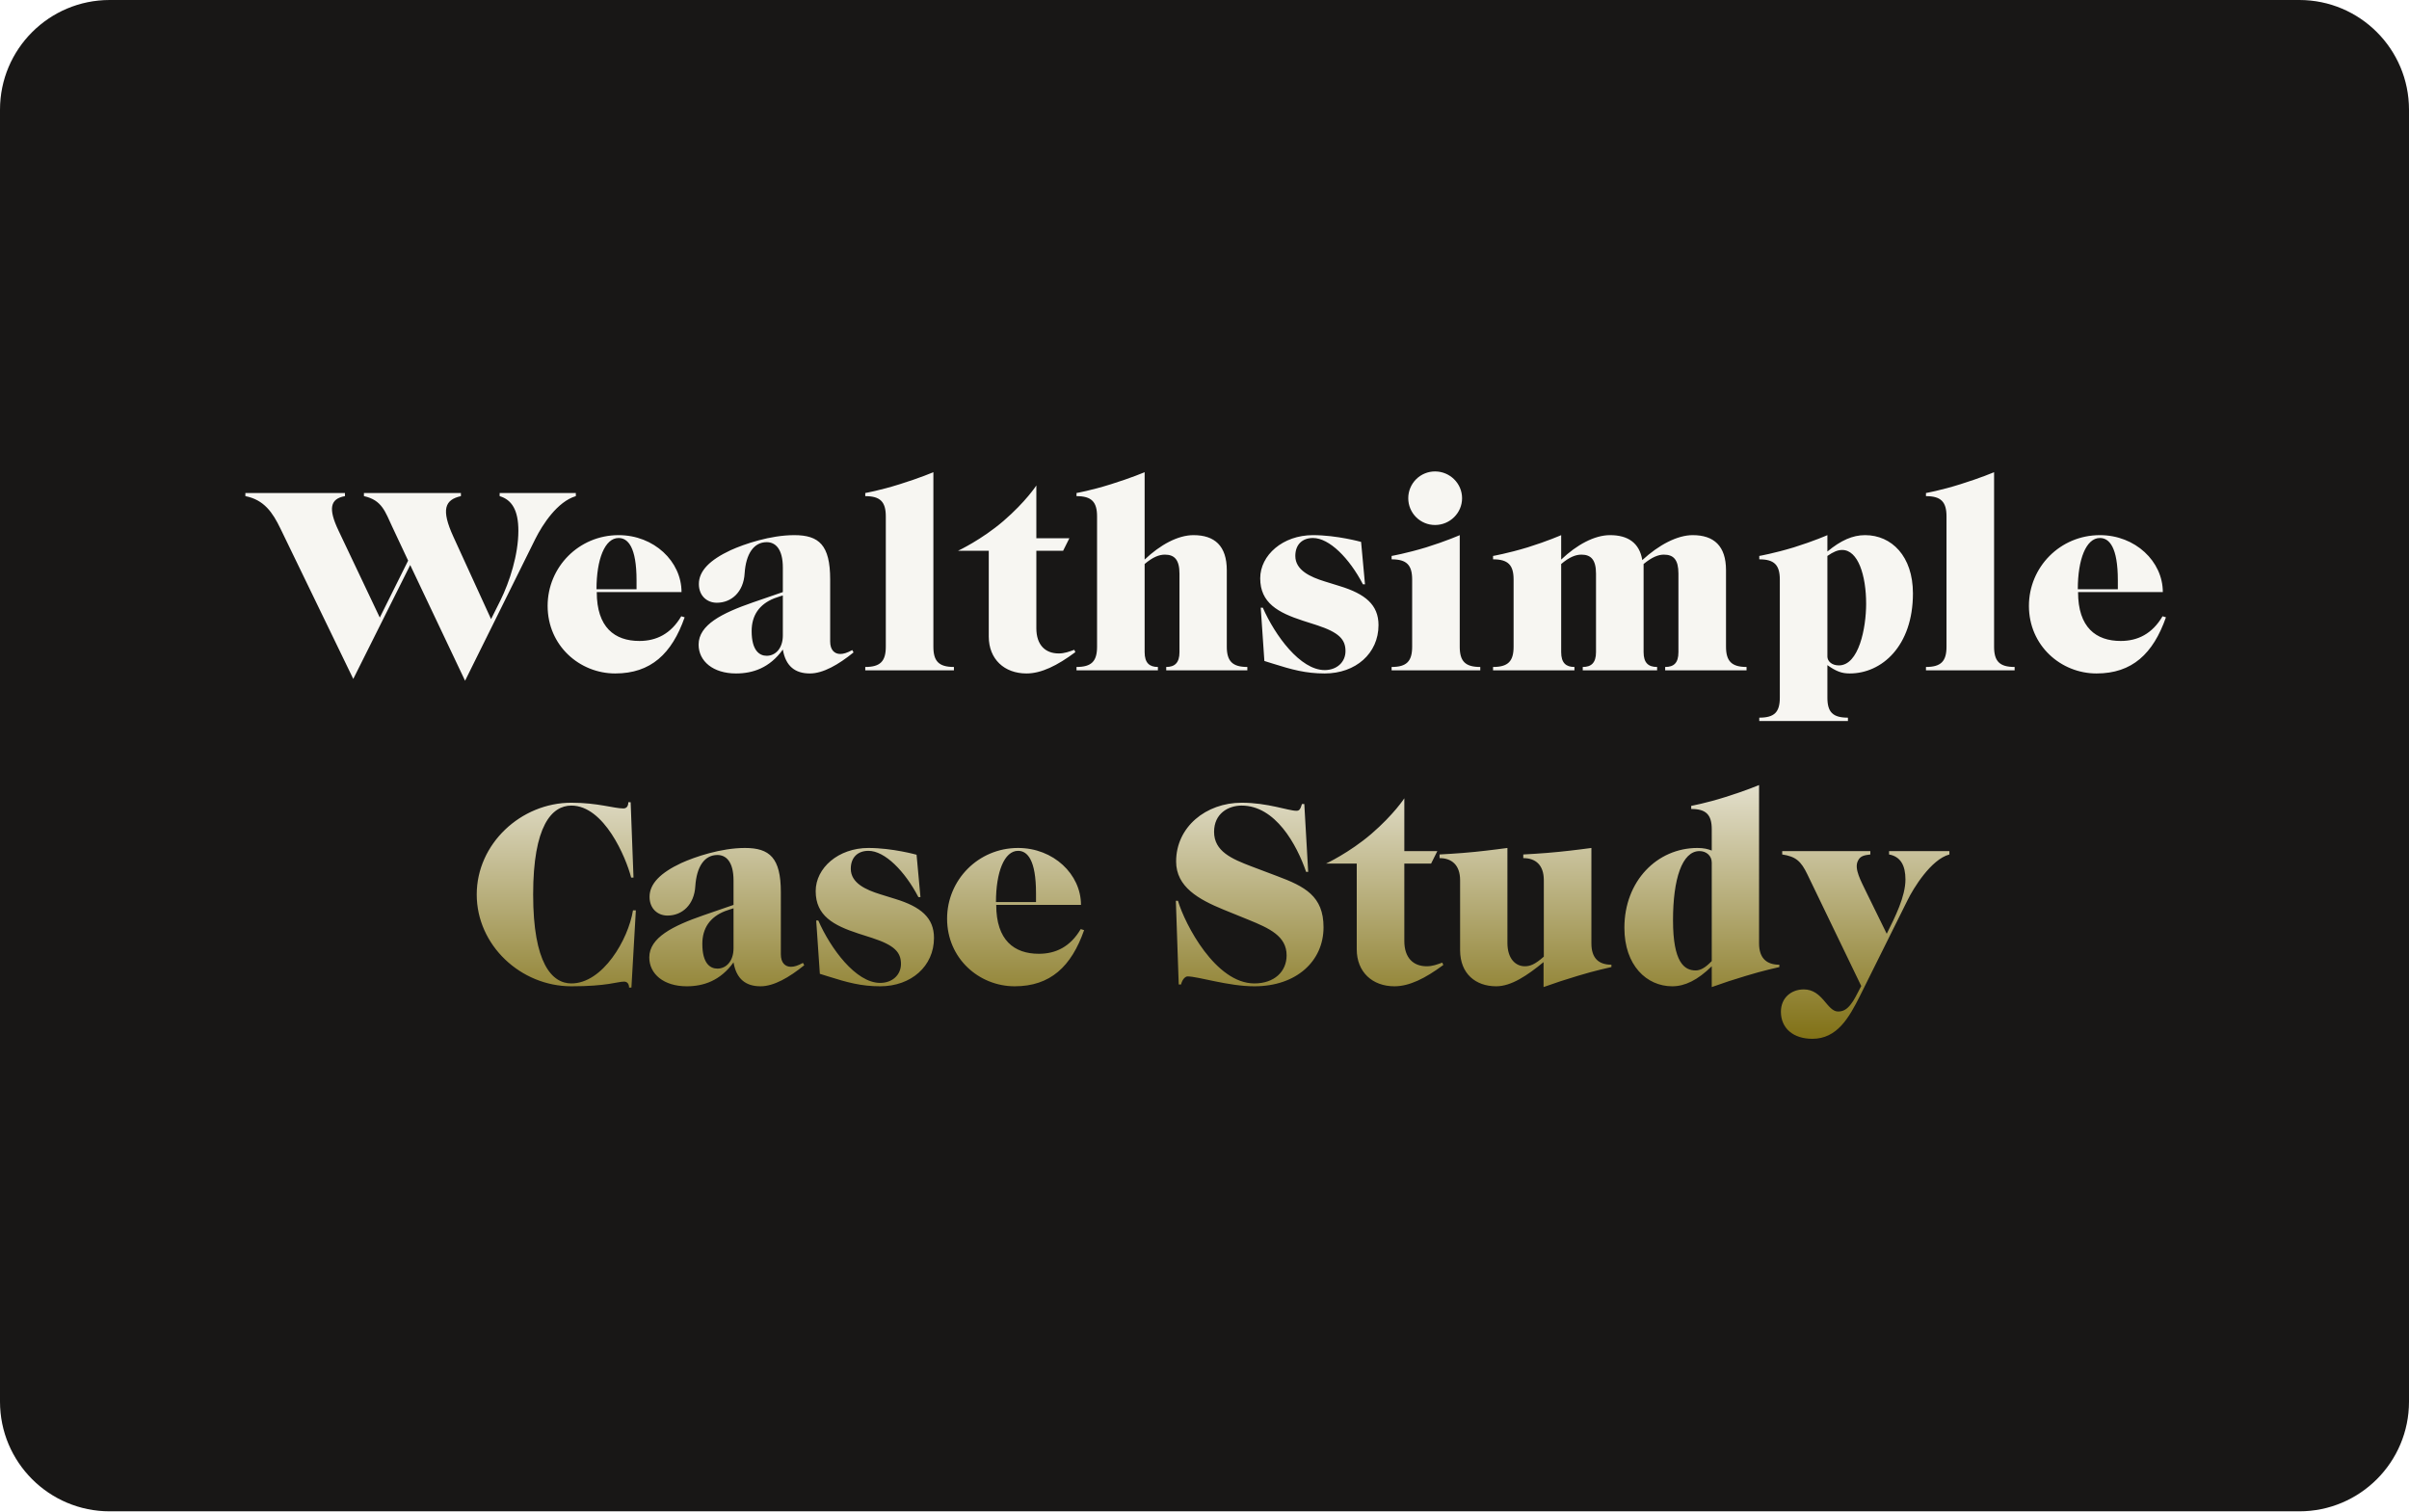
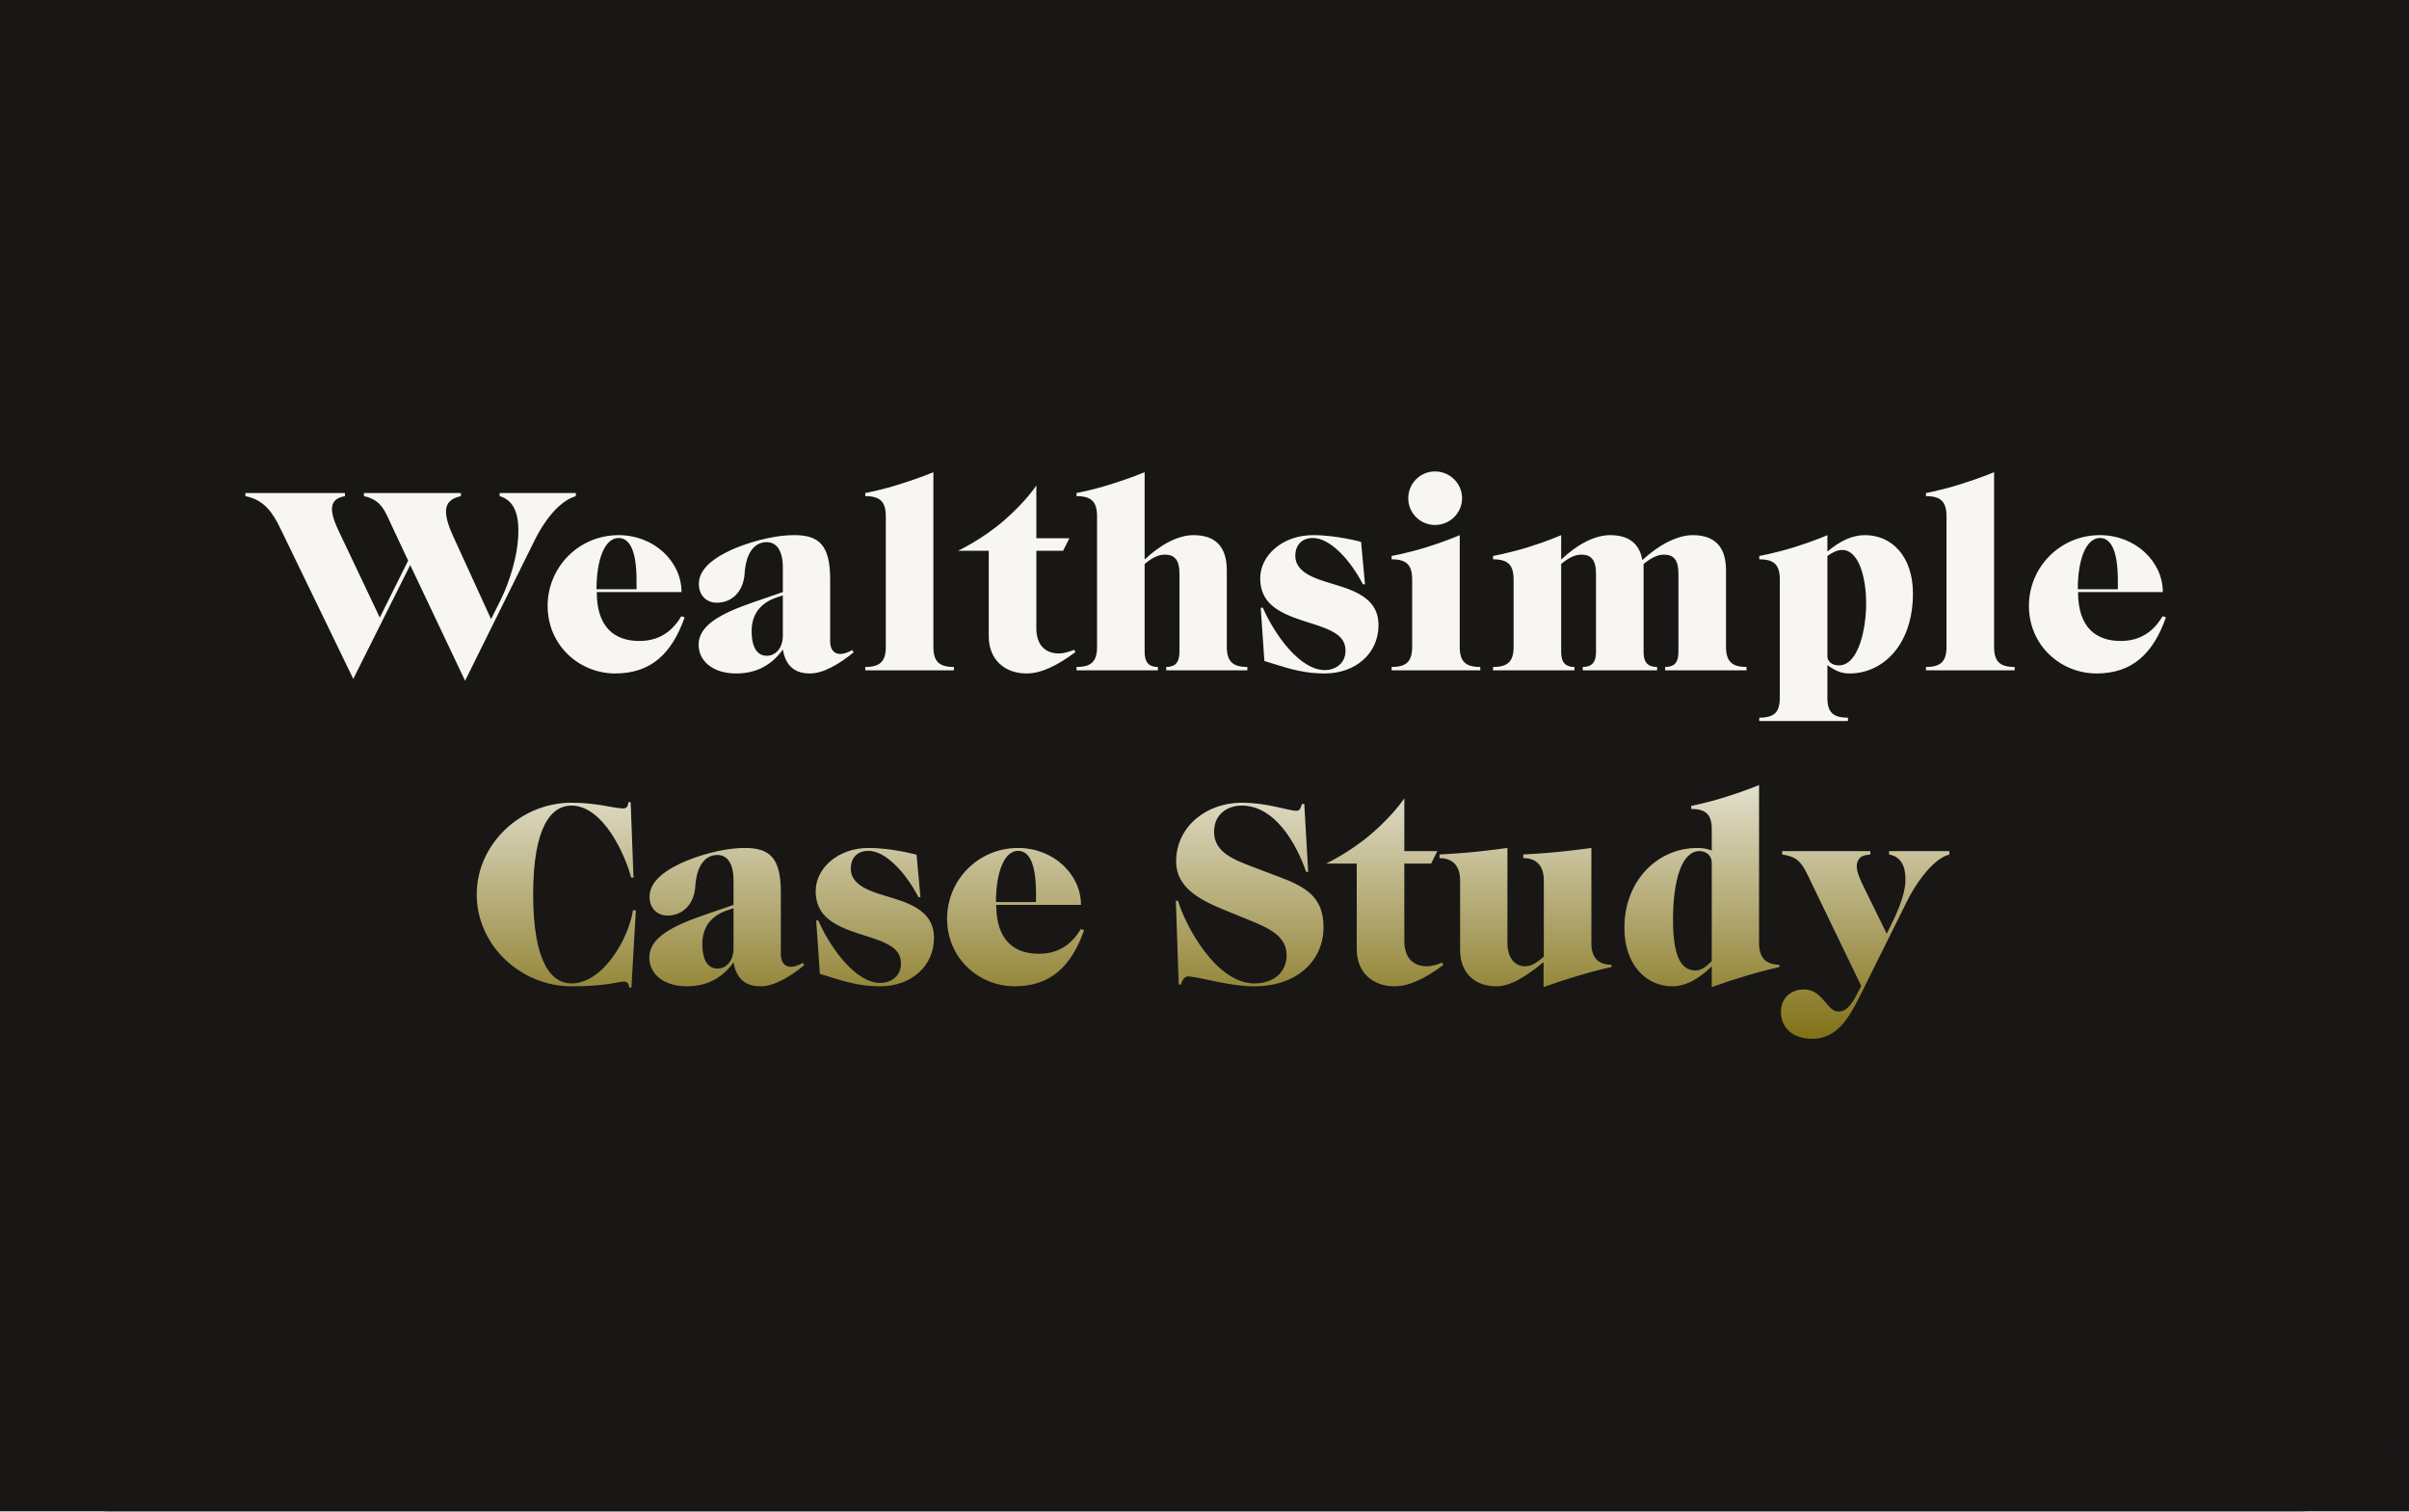
<svg xmlns="http://www.w3.org/2000/svg" width="593" height="372" fill="none">
+   <rect width="593" height="372" fill="#181716" />
  <rect width="593" height="372" fill="#181716" rx="27" />
  <path fill="url(#a)" d="M141.746 122.12c-4.544 1.344-8.192 6.976-9.984 10.56l-17.28 34.88-13.504-28.48-14.016 28.032-17.92-36.992c-1.92-3.968-4.032-7.104-8.64-8v-.768h24.512v.768c-3.648.64-4.16 3.072-1.6 8.448l10.176 21.44 6.976-14.016-3.904-8.32c-1.728-3.648-2.496-6.592-6.976-7.552v-.768h23.872v.768c-3.968.896-4.928 3.264-1.856 9.984l9.28 20.288 2.304-4.608c2.24-4.544 4.416-11.2 4.416-17.152 0-5.056-1.6-7.616-4.608-8.512v-.768h18.752zm26.786 29.824c-3.136 8.96-8.32 13.824-17.088 13.824s-16.64-6.848-16.64-16.64c0-9.536 7.68-17.408 17.472-17.408 8.704 0 15.488 6.464 15.488 14.016H146.9c0 8.704 4.416 12.032 10.496 12.032 4.16 0 7.744-1.728 10.304-6.08zm-11.84-9.088c0-8.192-2.112-10.432-4.416-10.432-3.392 0-5.44 5.248-5.44 12.608h9.856zm53.421 17.728c-3.712 3.008-7.488 5.184-10.752 5.184-3.648 0-5.952-1.792-6.656-5.888-3.264 4.544-7.424 5.888-11.52 5.888-5.632 0-9.216-3.008-9.216-7.104 0-4.864 5.76-7.744 13.312-10.368l7.424-2.56v-6.016c0-4.736-1.92-6.272-3.968-6.272-3.2 0-5.12 2.88-5.44 7.68-.256 4.544-3.2 7.232-6.848 7.232-2.368 0-4.416-1.664-4.416-4.608 0-3.264 2.752-5.952 7.808-8.32 3.392-1.536 9.792-3.712 15.68-3.712 6.08 0 8.832 2.432 8.832 10.88v15.296c0 2.112 1.088 3.072 2.496 3.072.768 0 1.664-.256 2.944-.96zm-17.408-4.16v-9.856s-1.088.32-2.112.704c-3.712 1.472-5.568 4.224-5.568 8.064 0 4.8 1.92 6.08 3.712 6.08 2.176 0 3.968-1.856 3.968-4.992m25.345-29.312c0-3.584-1.344-4.992-5.056-4.992v-.768s3.648-.64 8.512-2.176c4.928-1.536 8.256-2.944 8.256-2.944v42.944c0 3.584 1.344 4.992 5.056 4.992V165h-21.824v-.832c3.712 0 5.056-1.408 5.056-4.992zm46.657 33.408c-4.48 3.328-8.384 5.248-12.032 5.248-5.44 0-9.28-3.52-9.28-9.088v-21.12h-7.552s5.76-2.688 11.136-7.296c5.568-4.8 8.128-8.768 8.128-8.768v12.992h8.128l-1.536 3.072h-6.592v19.072c0 4.16 2.24 6.208 5.504 6.208 1.472 0 2.56-.448 3.84-.896zm37.281-20.16v18.816c0 3.584 1.408 4.992 5.056 4.992V165h-19.968v-.832c2.048 0 3.264-.96 3.264-3.648v-19.328c0-3.456-1.28-4.672-3.584-4.672-1.408 0-2.944.576-4.992 2.304v21.696c0 2.688 1.216 3.648 3.264 3.648V165h-20.032v-.832c3.712 0 5.056-1.408 5.056-4.992v-32.064c0-3.584-1.344-4.992-5.056-4.992v-.768s3.648-.64 8.512-2.176c4.928-1.536 8.256-2.944 8.256-2.944v21.504c3.84-3.648 8.192-6.016 12.032-6.016 5.184 0 8.192 2.624 8.192 8.64m37.347 13.504c0 6.976-5.632 11.904-13.248 11.904-4.672 0-8.128-.96-12.8-2.432l-2.048-.64-.896-13.12h.512c3.008 6.848 9.216 15.36 15.232 15.36 2.944 0 5.12-1.92 5.12-4.672 0-2.88-1.6-4.608-7.104-6.4l-3.392-1.088c-6.08-1.984-10.496-4.352-10.496-10.432 0-5.696 5.568-10.624 12.992-10.624 5.888 0 11.84 1.664 11.84 1.664l.96 10.432h-.512c-3.328-6.4-8.256-11.392-12.288-11.392-2.624 0-4.352 1.6-4.352 4.416 0 3.52 3.712 5.184 7.232 6.272l3.712 1.152c6.272 1.92 9.536 4.608 9.536 9.6M364.385 165h-21.824v-.832c3.712 0 5.056-1.408 5.056-4.992v-16.512c0-3.584-1.344-4.992-5.056-4.992v-.832s3.648-.64 8.512-2.112c4.928-1.536 8.256-3.008 8.256-3.008v27.456c0 3.584 1.344 4.992 5.056 4.992zm-11.136-48.96c3.648 0 6.656 2.944 6.656 6.592s-3.008 6.592-6.656 6.592a6.583 6.583 0 0 1-6.592-6.592 6.583 6.583 0 0 1 6.592-6.592M429.931 165h-20.032v-.832c2.112 0 3.264-.96 3.264-3.648v-19.328c0-3.456-1.216-4.672-3.584-4.672-1.344 0-2.88.576-4.992 2.304v21.696c0 2.688 1.216 3.648 3.328 3.648V165h-18.304v-.832c2.048 0 3.264-.96 3.264-3.648v-19.328c0-3.456-1.28-4.672-3.584-4.672-1.408 0-2.944.576-4.992 2.304v21.696c0 2.688 1.216 3.648 3.264 3.648V165h-20.032v-.832c3.712 0 5.056-1.408 5.056-4.992v-16.512c0-3.584-1.344-4.992-5.056-4.992v-.832s3.648-.64 8.512-2.112c4.928-1.536 8.256-3.008 8.256-3.008v6.016c3.84-3.648 8.192-6.016 12.032-6.016 4.352 0 7.232 1.856 7.936 6.144 4.096-3.776 8.64-6.144 12.416-6.144 5.184 0 8.192 2.624 8.192 8.64v18.816c0 3.584 1.408 4.992 5.056 4.992zm40.957-18.944c0 12.992-7.68 19.712-15.552 19.712-1.984 0-3.328-.512-5.504-2.048v8c0 3.584 1.344 4.928 5.056 4.928v.832h-21.824v-.832c3.712 0 5.056-1.344 5.056-4.928v-29.056c0-3.584-1.344-4.992-5.056-4.992v-.832s3.648-.64 8.512-2.112c4.928-1.536 8.256-3.008 8.256-3.008v4.032c3.328-2.752 6.208-4.032 9.28-4.032 6.528 0 11.776 5.184 11.776 14.336m-11.52 2.56c0-6.976-1.984-13.248-5.888-13.248-1.088 0-2.176.448-3.648 1.472v24.768c0 1.088 1.024 2.176 2.816 2.176 4.928 0 6.72-9.216 6.72-15.168m19.784-21.504c0-3.584-1.344-4.992-5.056-4.992v-.768s3.648-.64 8.512-2.176c4.928-1.536 8.256-2.944 8.256-2.944v42.944c0 3.584 1.344 4.992 5.056 4.992V165h-21.824v-.832c3.712 0 5.056-1.408 5.056-4.992zm54.017 24.832c-3.136 8.96-8.32 13.824-17.088 13.824s-16.64-6.848-16.64-16.64c0-9.536 7.68-17.408 17.472-17.408 8.704 0 15.488 6.464 15.488 14.016h-20.864c0 8.704 4.416 12.032 10.496 12.032 4.16 0 7.744-1.728 10.304-6.08zm-11.84-9.088c0-8.192-2.112-10.432-4.416-10.432-3.392 0-5.44 5.248-5.44 12.608h9.856z" />
  <path fill="url(#b)" d="M117.351 220.176c0-12.48 10.88-22.592 23.296-22.592 6.464 0 10.496 1.408 12.8 1.408.704 0 1.216-.448 1.216-1.536h.576l.704 18.56h-.576c-1.28-4.992-6.656-17.728-14.72-17.728-4.8 0-9.408 4.928-9.408 21.888 0 16.896 4.608 21.888 9.408 21.888 7.744 0 14.016-10.816 15.168-17.984h.704l-1.088 19.008h-.576c0-.896-.448-1.472-1.216-1.472-1.664 0-4.096 1.152-12.992 1.152-12.48 0-23.296-10.112-23.296-22.592m80.622 17.408c-3.712 3.008-7.488 5.184-10.752 5.184-3.648 0-5.952-1.792-6.656-5.888-3.264 4.544-7.424 5.888-11.52 5.888-5.632 0-9.216-3.008-9.216-7.104 0-4.864 5.76-7.744 13.312-10.368l7.424-2.56v-6.016c0-4.736-1.92-6.272-3.968-6.272-3.2 0-5.12 2.88-5.44 7.68-.256 4.544-3.2 7.232-6.848 7.232-2.368 0-4.416-1.664-4.416-4.608 0-3.264 2.752-5.952 7.808-8.32 3.392-1.536 9.792-3.712 15.68-3.712 6.08 0 8.832 2.432 8.832 10.88v15.296c0 2.112 1.088 3.072 2.496 3.072.768 0 1.664-.256 2.944-.96zm-17.408-4.16v-9.856s-1.088.32-2.112.704c-3.712 1.472-5.568 4.224-5.568 8.064 0 4.8 1.92 6.08 3.712 6.08 2.176 0 3.968-1.856 3.968-4.992m49.345-2.56c0 6.976-5.632 11.904-13.248 11.904-4.672 0-8.128-.96-12.8-2.432l-2.048-.64-.896-13.12h.512c3.008 6.848 9.216 15.36 15.232 15.36 2.944 0 5.12-1.92 5.12-4.672 0-2.88-1.6-4.608-7.104-6.4l-3.392-1.088c-6.08-1.984-10.496-4.352-10.496-10.432 0-5.696 5.568-10.624 12.992-10.624 5.888 0 11.84 1.664 11.84 1.664l.96 10.432h-.512c-3.328-6.4-8.256-11.392-12.288-11.392-2.624 0-4.352 1.6-4.352 4.416 0 3.52 3.712 5.184 7.232 6.272l3.712 1.152c6.272 1.92 9.536 4.608 9.536 9.6m36.954-1.92c-3.136 8.96-8.32 13.824-17.088 13.824s-16.64-6.848-16.64-16.64c0-9.536 7.68-17.408 17.472-17.408 8.704 0 15.488 6.464 15.488 14.016h-20.864c0 8.704 4.416 12.032 10.496 12.032 4.16 0 7.744-1.728 10.304-6.08zm-11.84-9.088c0-8.192-2.112-10.432-4.416-10.432-3.392 0-5.44 5.248-5.44 12.608h9.856zm70.778 8.384c0 8.32-6.656 14.528-17.024 14.528-6.464 0-13.824-2.432-16.448-2.432-.512 0-1.28.64-1.6 1.984h-.576l-.704-20.608h.512c1.728 5.824 9.28 20.352 18.816 20.352 4.864 0 7.936-2.88 7.936-6.912 0-4.736-4.224-6.656-9.408-8.768l-6.144-2.496c-6.08-2.496-11.648-5.568-11.648-11.84 0-8.512 7.36-14.464 16.128-14.464 6.464 0 11.456 1.984 13.504 1.984.704 0 .96-.384 1.344-1.664h.576l.96 16.704h-.512c-2.304-6.72-7.552-16.32-15.872-16.32-3.328 0-6.784 1.984-6.784 6.464 0 4.8 4.352 6.656 9.216 8.512l6.272 2.368c6.848 2.56 11.456 4.928 11.456 12.608m29.487 9.28c-4.48 3.328-8.384 5.248-12.032 5.248-5.44 0-9.28-3.52-9.28-9.088v-21.12h-7.552s5.76-2.688 11.136-7.296c5.568-4.8 8.128-8.768 8.128-8.768v12.992h8.128l-1.536 3.072h-6.592v19.072c0 4.16 2.24 6.208 5.504 6.208 1.472 0 2.56-.448 3.84-.896zm36.45-5.312c0 3.712 1.856 5.248 4.928 5.248v.576s-4.16.896-8.32 2.176a154 154 0 0 0-8.384 2.752v-6.144c-3.968 3.264-7.936 5.952-11.648 5.952-5.056 0-8.896-3.072-8.896-8.896v-17.216c0-3.776-2.112-5.44-5.056-5.44v-.896s5.056-.256 8.704-.64c3.264-.32 8-.96 8-.96v23.36c0 4.032 2.112 5.76 4.288 5.76 1.28 0 2.496-.448 4.672-2.368v-18.816c0-3.776-2.048-5.44-5.056-5.44v-.896s5.056-.256 8.704-.64c3.328-.32 8.064-.96 8.064-.96zm46.266 5.824s-4.096.896-8.256 2.176a154 154 0 0 0-8.384 2.752v-5.12c-3.456 3.392-6.592 4.928-9.728 4.928-6.272 0-11.776-5.12-11.776-14.4 0-11.52 8.064-19.648 17.984-19.648 1.536 0 2.56.256 3.52.64v-5.248c0-3.584-1.408-4.992-5.056-4.992v-.768s3.584-.64 8.448-2.176c4.928-1.536 8.256-2.944 8.256-2.944v38.976c0 3.712 1.92 5.248 4.992 5.248zm-16.64-1.472v-24.256c0-1.664-1.344-2.816-3.008-2.816-4.288 0-6.528 6.848-6.528 17.024 0 10.432 2.816 12.352 5.568 12.352 1.216 0 2.432-.704 3.968-2.304m58.497-26.24c-4.544 1.216-8.896 8.384-10.304 11.264l-11.712 23.552c-2.688 5.376-5.632 10.56-11.712 10.56-4.736 0-7.744-2.624-7.744-6.656 0-3.456 2.56-5.504 5.632-5.504 4.672 0 5.696 5.44 8.448 5.44 1.152 0 2.112-.448 3.136-1.792.704-.832 1.536-2.496 2.56-4.48l-13.248-27.456c-1.6-3.328-2.88-4.416-6.208-4.928v-.832h21.696v.832c-1.472.192-2.496.32-3.072 1.6-.96 1.92.768 4.928 2.048 7.616l5.056 10.304c2.048-4.096 4.608-9.152 4.608-13.376 0-3.456-1.216-5.632-4.032-6.144v-.832h14.848z" />
  <defs>
    <linearGradient id="a" x1="297" x2="297" y1="109" y2="263" gradientUnits="userSpaceOnUse">
      <stop offset=".668" stop-color="#F7F6F2" />
      <stop offset=".856" stop-color="#181716" />
    </linearGradient>
    <linearGradient id="b" x1="297" x2="297" y1="109" y2="263" gradientUnits="userSpaceOnUse">
      <stop offset=".462" stop-color="#F7F6F2" />
      <stop offset=".986" stop-color="#796807" />
    </linearGradient>
  </defs>
</svg>
